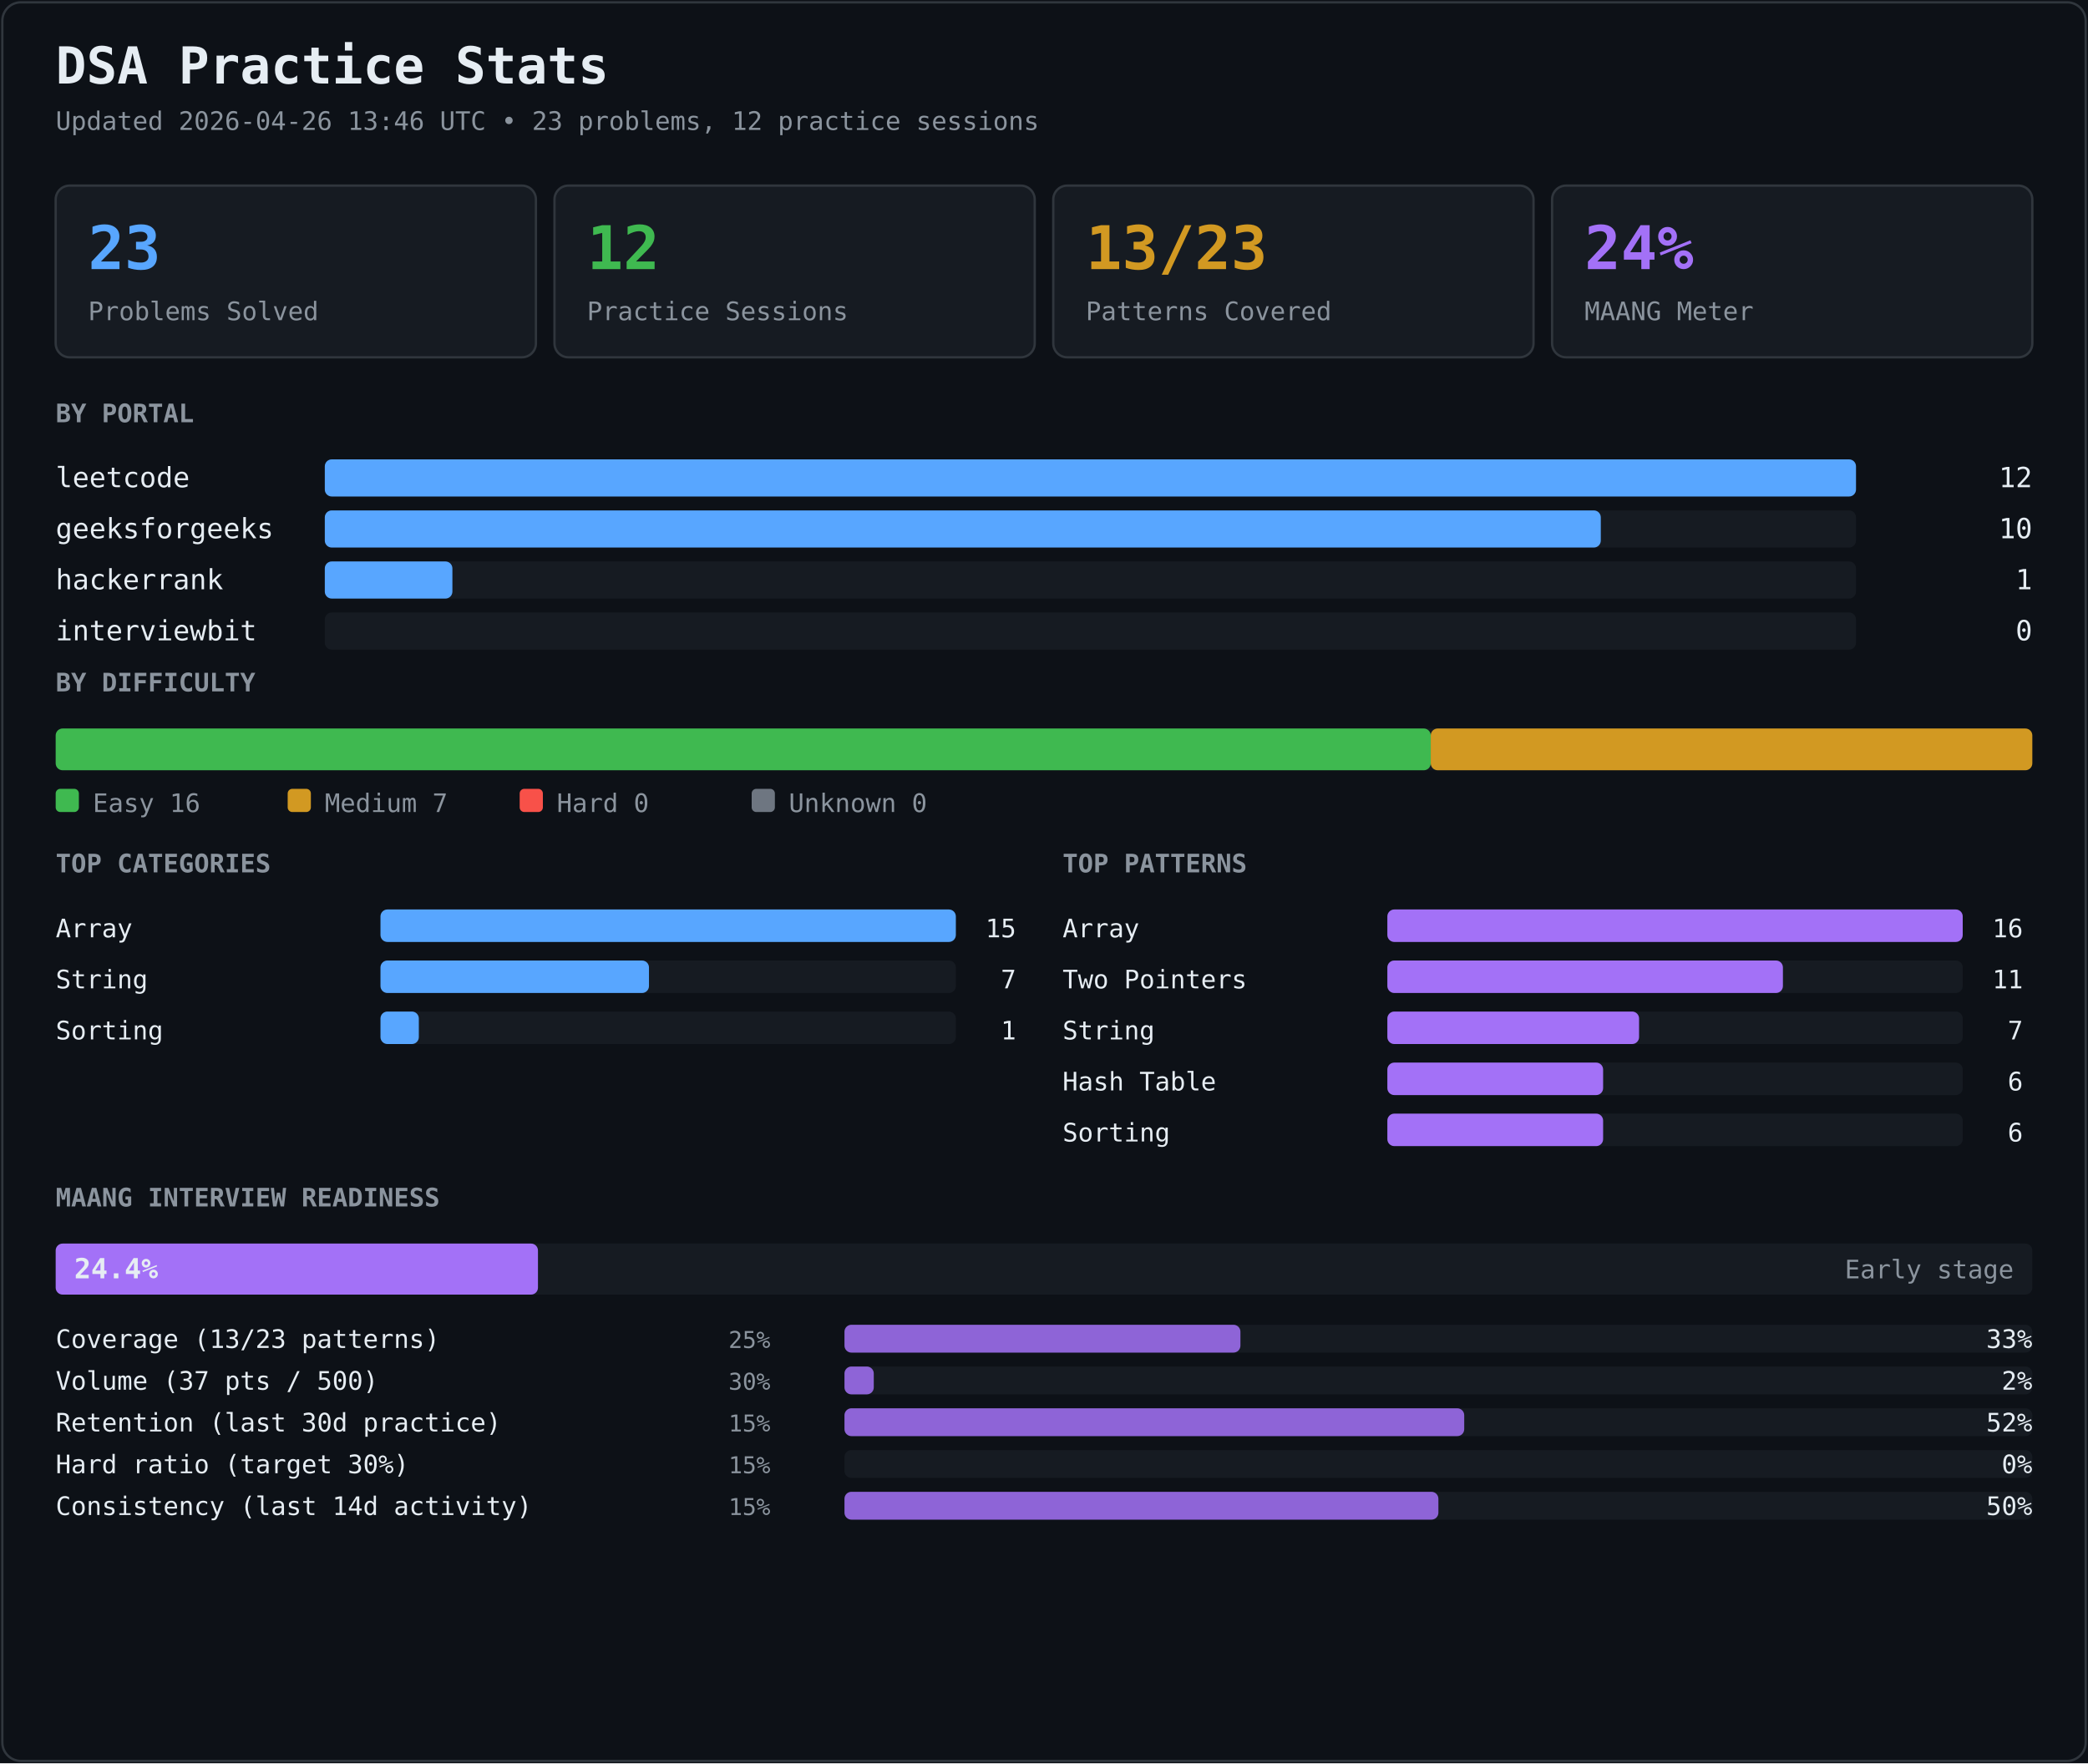
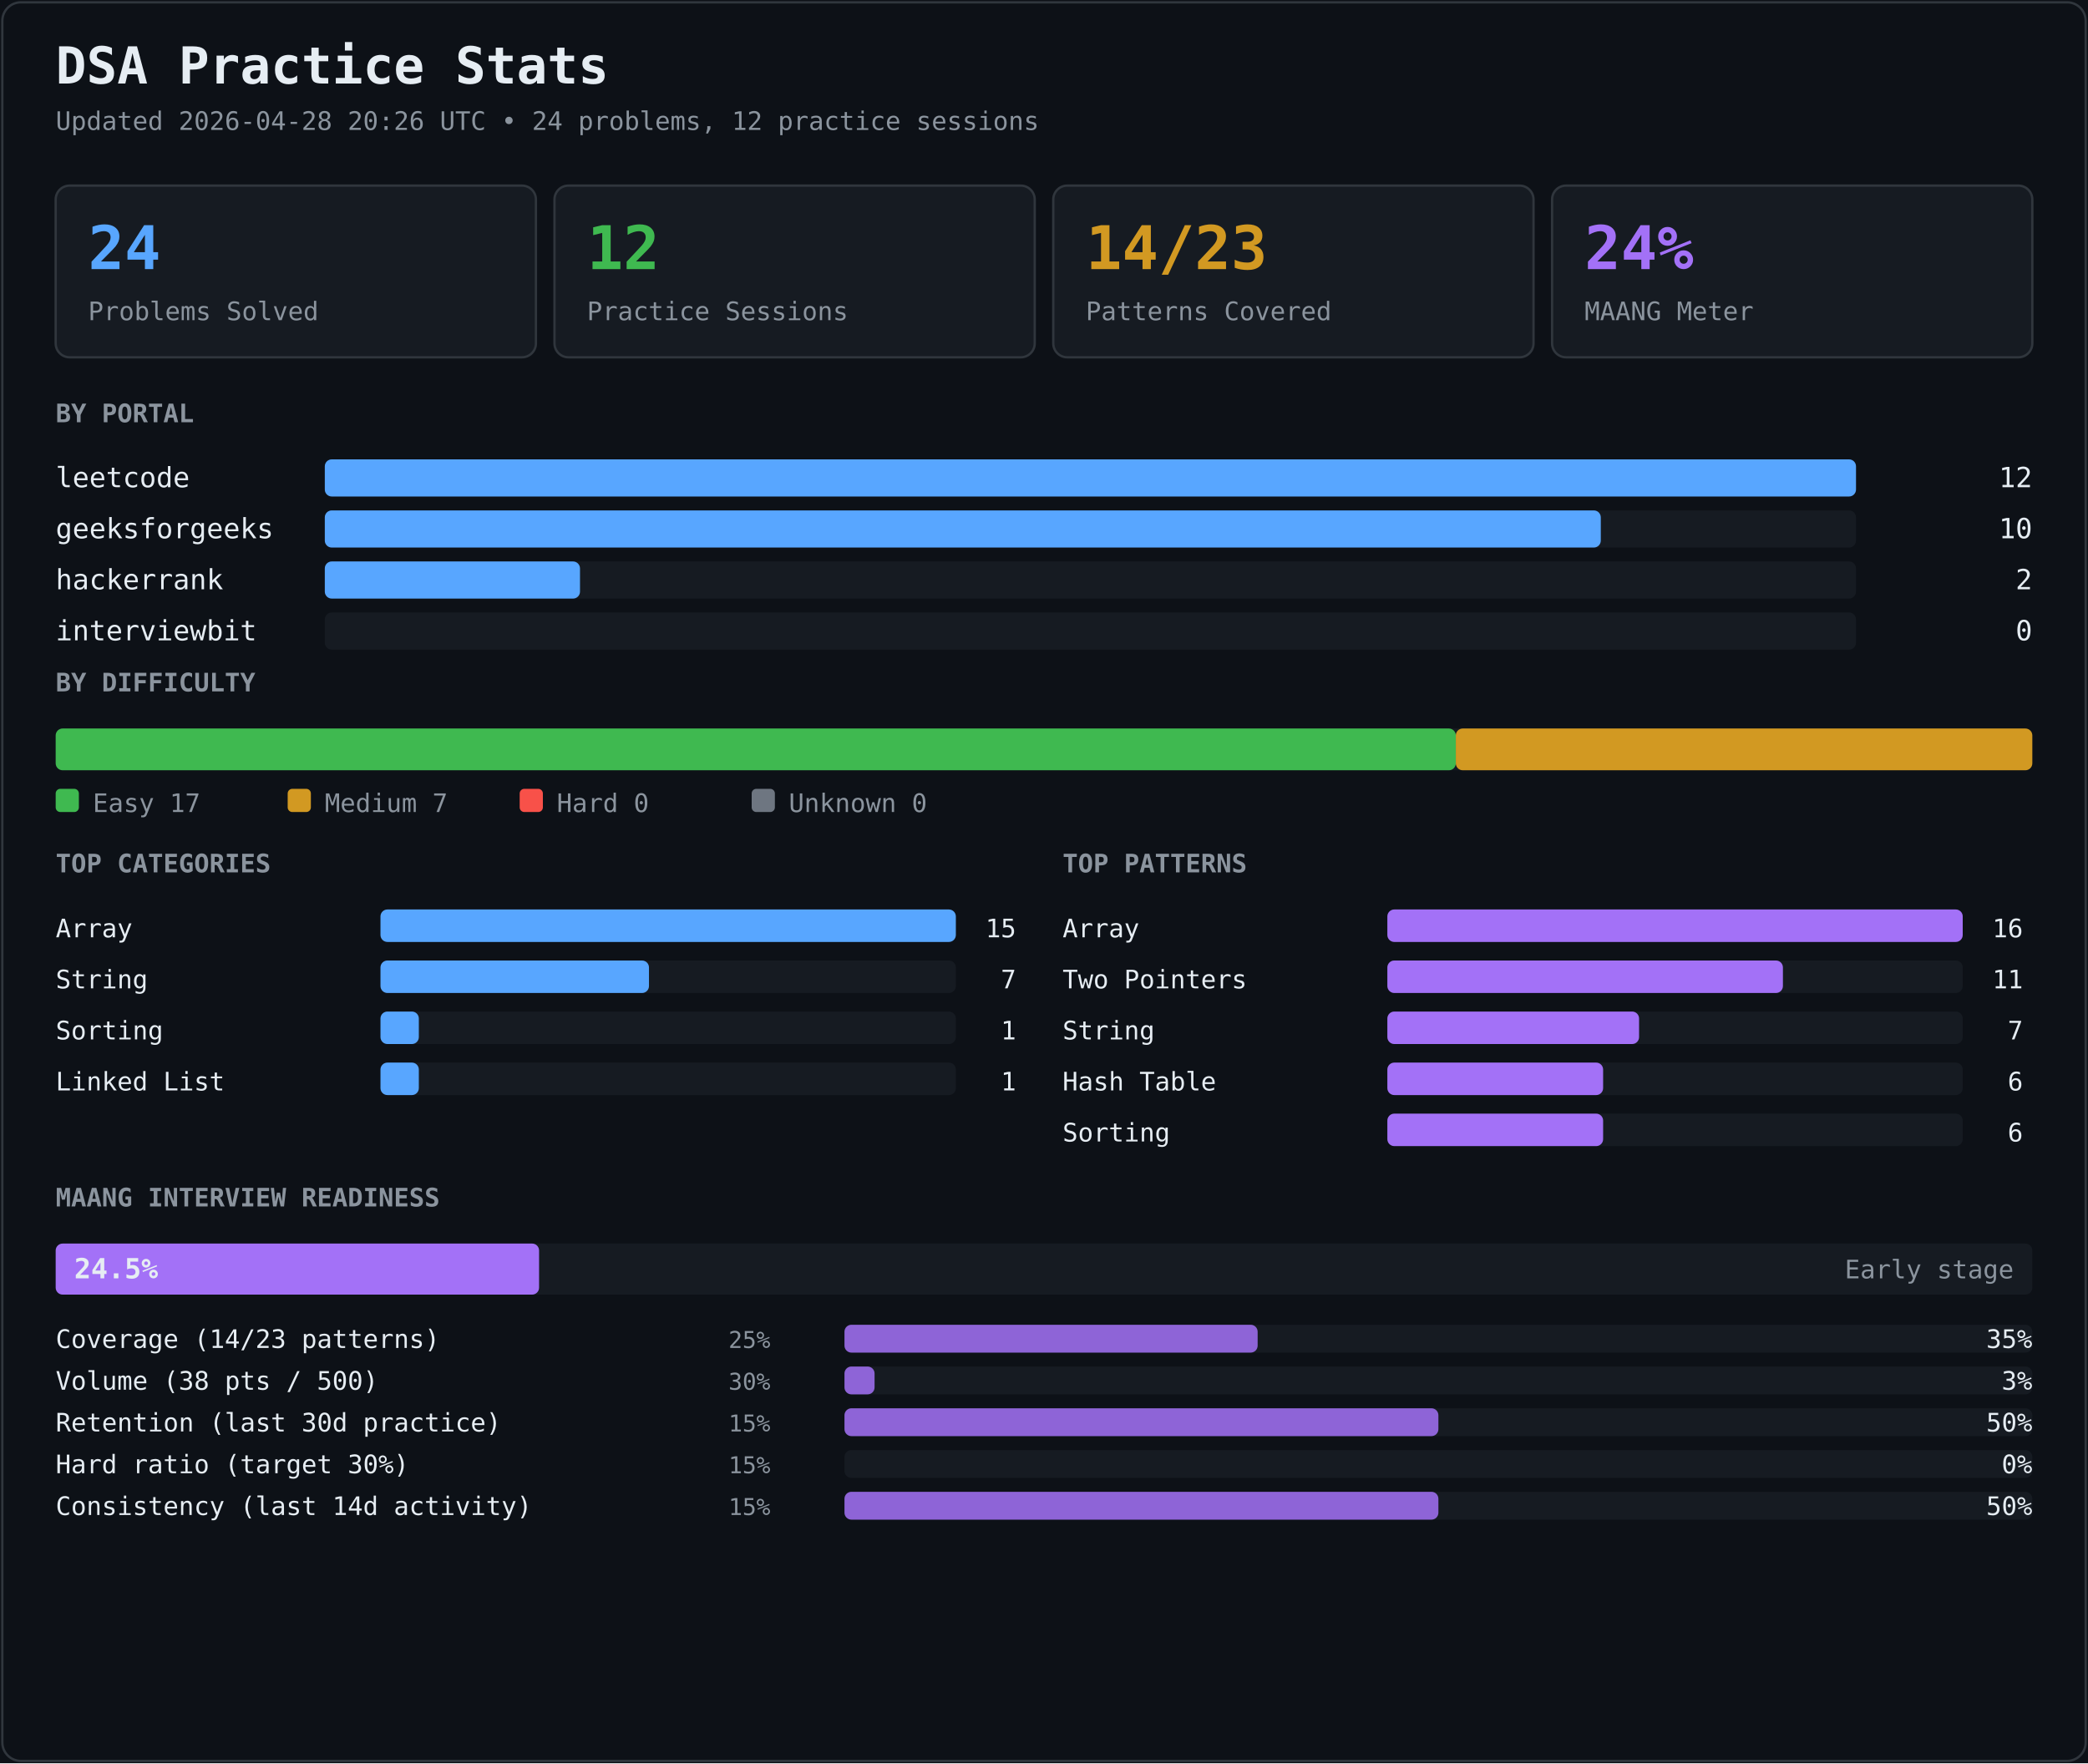
<svg xmlns="http://www.w3.org/2000/svg" width="900" height="760" viewBox="0 0 900 760">
  <rect width="900" height="760" fill="#0d1117" />
  <rect x="1" y="1" width="898" height="758" fill="none" stroke="#30363d" rx="8" />
  <text x="24" y="36" font-family="ui-monospace, SFMono-Regular, Menlo, Consolas, monospace" font-size="22" font-weight="700" fill="#e6edf3" text-anchor="start">DSA Practice Stats</text>
-   <text x="24" y="56" font-family="ui-monospace, SFMono-Regular, Menlo, Consolas, monospace" font-size="11" font-weight="400" fill="#8b949e" text-anchor="start">Updated 2026-04-26 13:46 UTC • 23 problems, 12 practice sessions</text>
+   <text x="24" y="56" font-family="ui-monospace, SFMono-Regular, Menlo, Consolas, monospace" font-size="11" font-weight="400" fill="#8b949e" text-anchor="start">Updated 2026-04-28 20:26 UTC • 24 problems, 12 practice sessions</text>
  <rect x="24" y="80" width="207" height="74" rx="6" fill="#161b22" stroke="#30363d" />
-   <text x="38" y="116" font-family="ui-monospace, SFMono-Regular, Menlo, Consolas, monospace" font-size="26" font-weight="700" fill="#58a6ff" text-anchor="start">23</text>
+   <text x="38" y="116" font-family="ui-monospace, SFMono-Regular, Menlo, Consolas, monospace" font-size="26" font-weight="700" fill="#58a6ff" text-anchor="start">24</text>
  <text x="38" y="138" font-family="ui-monospace, SFMono-Regular, Menlo, Consolas, monospace" font-size="11" font-weight="400" fill="#8b949e" text-anchor="start">Problems Solved</text>
  <rect x="239" y="80" width="207" height="74" rx="6" fill="#161b22" stroke="#30363d" />
  <text x="253" y="116" font-family="ui-monospace, SFMono-Regular, Menlo, Consolas, monospace" font-size="26" font-weight="700" fill="#3fb950" text-anchor="start">12</text>
  <text x="253" y="138" font-family="ui-monospace, SFMono-Regular, Menlo, Consolas, monospace" font-size="11" font-weight="400" fill="#8b949e" text-anchor="start">Practice Sessions</text>
  <rect x="454" y="80" width="207" height="74" rx="6" fill="#161b22" stroke="#30363d" />
-   <text x="468" y="116" font-family="ui-monospace, SFMono-Regular, Menlo, Consolas, monospace" font-size="26" font-weight="700" fill="#d29922" text-anchor="start">13/23</text>
+   <text x="468" y="116" font-family="ui-monospace, SFMono-Regular, Menlo, Consolas, monospace" font-size="26" font-weight="700" fill="#d29922" text-anchor="start">14/23</text>
  <text x="468" y="138" font-family="ui-monospace, SFMono-Regular, Menlo, Consolas, monospace" font-size="11" font-weight="400" fill="#8b949e" text-anchor="start">Patterns Covered</text>
  <rect x="669" y="80" width="207" height="74" rx="6" fill="#161b22" stroke="#30363d" />
  <text x="683" y="116" font-family="ui-monospace, SFMono-Regular, Menlo, Consolas, monospace" font-size="26" font-weight="700" fill="#a371f7" text-anchor="start">24%</text>
  <text x="683" y="138" font-family="ui-monospace, SFMono-Regular, Menlo, Consolas, monospace" font-size="11" font-weight="400" fill="#8b949e" text-anchor="start">MAANG Meter</text>
  <text x="24" y="182" font-family="ui-monospace, SFMono-Regular, Menlo, Consolas, monospace" font-size="11" font-weight="700" fill="#8b949e" text-anchor="start">BY PORTAL</text>
  <text x="24" y="210" font-family="ui-monospace, SFMono-Regular, Menlo, Consolas, monospace" font-size="12" font-weight="400" fill="#e6edf3" text-anchor="start">leetcode</text>
  <rect x="140" y="198" width="660" height="16" rx="3" fill="#161b22" opacity="1" />
  <rect x="140" y="198" width="660" height="16" rx="3" fill="#58a6ff" opacity="1" />
  <text x="876" y="210" font-family="ui-monospace, SFMono-Regular, Menlo, Consolas, monospace" font-size="12" font-weight="400" fill="#e6edf3" text-anchor="end">12</text>
  <text x="24" y="232" font-family="ui-monospace, SFMono-Regular, Menlo, Consolas, monospace" font-size="12" font-weight="400" fill="#e6edf3" text-anchor="start">geeksforgeeks</text>
  <rect x="140" y="220" width="660" height="16" rx="3" fill="#161b22" opacity="1" />
  <rect x="140" y="220" width="550" height="16" rx="3" fill="#58a6ff" opacity="1" />
  <text x="876" y="232" font-family="ui-monospace, SFMono-Regular, Menlo, Consolas, monospace" font-size="12" font-weight="400" fill="#e6edf3" text-anchor="end">10</text>
  <text x="24" y="254" font-family="ui-monospace, SFMono-Regular, Menlo, Consolas, monospace" font-size="12" font-weight="400" fill="#e6edf3" text-anchor="start">hackerrank</text>
  <rect x="140" y="242" width="660" height="16" rx="3" fill="#161b22" opacity="1" />
-   <rect x="140" y="242" width="55" height="16" rx="3" fill="#58a6ff" opacity="1" />
-   <text x="876" y="254" font-family="ui-monospace, SFMono-Regular, Menlo, Consolas, monospace" font-size="12" font-weight="400" fill="#e6edf3" text-anchor="end">1</text>
+   <rect x="140" y="242" width="110" height="16" rx="3" fill="#58a6ff" opacity="1" />
+   <text x="876" y="254" font-family="ui-monospace, SFMono-Regular, Menlo, Consolas, monospace" font-size="12" font-weight="400" fill="#e6edf3" text-anchor="end">2</text>
  <text x="24" y="276" font-family="ui-monospace, SFMono-Regular, Menlo, Consolas, monospace" font-size="12" font-weight="400" fill="#e6edf3" text-anchor="start">interviewbit</text>
  <rect x="140" y="264" width="660" height="16" rx="3" fill="#161b22" opacity="1" />
  <text x="876" y="276" font-family="ui-monospace, SFMono-Regular, Menlo, Consolas, monospace" font-size="12" font-weight="400" fill="#e6edf3" text-anchor="end">0</text>
  <text x="24" y="298" font-family="ui-monospace, SFMono-Regular, Menlo, Consolas, monospace" font-size="11" font-weight="700" fill="#8b949e" text-anchor="start">BY DIFFICULTY</text>
  <rect x="24" y="314" width="852" height="18" rx="3" fill="#161b22" opacity="1" />
-   <rect x="24" y="314" width="592.696" height="18" rx="3" fill="#3fb950" opacity="1" />
-   <rect x="616.696" y="314" width="259.304" height="18" rx="3" fill="#d29922" opacity="1" />
+   <rect x="24" y="314" width="603.5" height="18" rx="3" fill="#3fb950" opacity="1" />
+   <rect x="627.5" y="314" width="248.5" height="18" rx="3" fill="#d29922" opacity="1" />
  <rect x="24" y="340" width="10" height="10" rx="2" fill="#3fb950" />
-   <text x="40" y="350" font-family="ui-monospace, SFMono-Regular, Menlo, Consolas, monospace" font-size="11" font-weight="400" fill="#8b949e" text-anchor="start">Easy 16</text>
+   <text x="40" y="350" font-family="ui-monospace, SFMono-Regular, Menlo, Consolas, monospace" font-size="11" font-weight="400" fill="#8b949e" text-anchor="start">Easy 17</text>
  <rect x="124" y="340" width="10" height="10" rx="2" fill="#d29922" />
  <text x="140" y="350" font-family="ui-monospace, SFMono-Regular, Menlo, Consolas, monospace" font-size="11" font-weight="400" fill="#8b949e" text-anchor="start">Medium 7</text>
  <rect x="224" y="340" width="10" height="10" rx="2" fill="#f85149" />
  <text x="240" y="350" font-family="ui-monospace, SFMono-Regular, Menlo, Consolas, monospace" font-size="11" font-weight="400" fill="#8b949e" text-anchor="start">Hard 0</text>
  <rect x="324" y="340" width="10" height="10" rx="2" fill="#6e7681" />
  <text x="340" y="350" font-family="ui-monospace, SFMono-Regular, Menlo, Consolas, monospace" font-size="11" font-weight="400" fill="#8b949e" text-anchor="start">Unknown 0</text>
  <text x="24" y="376" font-family="ui-monospace, SFMono-Regular, Menlo, Consolas, monospace" font-size="11" font-weight="700" fill="#8b949e" text-anchor="start">TOP CATEGORIES</text>
  <text x="458" y="376" font-family="ui-monospace, SFMono-Regular, Menlo, Consolas, monospace" font-size="11" font-weight="700" fill="#8b949e" text-anchor="start">TOP PATTERNS</text>
  <text x="24" y="404" font-family="ui-monospace, SFMono-Regular, Menlo, Consolas, monospace" font-size="11" font-weight="400" fill="#e6edf3" text-anchor="start">Array</text>
  <rect x="164" y="392" width="248" height="14" rx="3" fill="#161b22" opacity="1" />
  <rect x="164" y="392" width="248" height="14" rx="3" fill="#58a6ff" opacity="1" />
  <text x="438" y="404" font-family="ui-monospace, SFMono-Regular, Menlo, Consolas, monospace" font-size="11" font-weight="400" fill="#e6edf3" text-anchor="end">15</text>
  <text x="458" y="404" font-family="ui-monospace, SFMono-Regular, Menlo, Consolas, monospace" font-size="11" font-weight="400" fill="#e6edf3" text-anchor="start">Array</text>
  <rect x="598" y="392" width="248" height="14" rx="3" fill="#161b22" opacity="1" />
  <rect x="598" y="392" width="248" height="14" rx="3" fill="#a371f7" opacity="1" />
  <text x="872" y="404" font-family="ui-monospace, SFMono-Regular, Menlo, Consolas, monospace" font-size="11" font-weight="400" fill="#e6edf3" text-anchor="end">16</text>
  <text x="24" y="426" font-family="ui-monospace, SFMono-Regular, Menlo, Consolas, monospace" font-size="11" font-weight="400" fill="#e6edf3" text-anchor="start">String</text>
  <rect x="164" y="414" width="248" height="14" rx="3" fill="#161b22" opacity="1" />
  <rect x="164" y="414" width="115.733" height="14" rx="3" fill="#58a6ff" opacity="1" />
  <text x="438" y="426" font-family="ui-monospace, SFMono-Regular, Menlo, Consolas, monospace" font-size="11" font-weight="400" fill="#e6edf3" text-anchor="end">7</text>
  <text x="458" y="426" font-family="ui-monospace, SFMono-Regular, Menlo, Consolas, monospace" font-size="11" font-weight="400" fill="#e6edf3" text-anchor="start">Two Pointers</text>
  <rect x="598" y="414" width="248" height="14" rx="3" fill="#161b22" opacity="1" />
  <rect x="598" y="414" width="170.5" height="14" rx="3" fill="#a371f7" opacity="1" />
  <text x="872" y="426" font-family="ui-monospace, SFMono-Regular, Menlo, Consolas, monospace" font-size="11" font-weight="400" fill="#e6edf3" text-anchor="end">11</text>
  <text x="24" y="448" font-family="ui-monospace, SFMono-Regular, Menlo, Consolas, monospace" font-size="11" font-weight="400" fill="#e6edf3" text-anchor="start">Sorting</text>
  <rect x="164" y="436" width="248" height="14" rx="3" fill="#161b22" opacity="1" />
  <rect x="164" y="436" width="16.533" height="14" rx="3" fill="#58a6ff" opacity="1" />
  <text x="438" y="448" font-family="ui-monospace, SFMono-Regular, Menlo, Consolas, monospace" font-size="11" font-weight="400" fill="#e6edf3" text-anchor="end">1</text>
  <text x="458" y="448" font-family="ui-monospace, SFMono-Regular, Menlo, Consolas, monospace" font-size="11" font-weight="400" fill="#e6edf3" text-anchor="start">String</text>
  <rect x="598" y="436" width="248" height="14" rx="3" fill="#161b22" opacity="1" />
  <rect x="598" y="436" width="108.5" height="14" rx="3" fill="#a371f7" opacity="1" />
  <text x="872" y="448" font-family="ui-monospace, SFMono-Regular, Menlo, Consolas, monospace" font-size="11" font-weight="400" fill="#e6edf3" text-anchor="end">7</text>
+   <text x="24" y="470" font-family="ui-monospace, SFMono-Regular, Menlo, Consolas, monospace" font-size="11" font-weight="400" fill="#e6edf3" text-anchor="start">Linked List</text>
+   <rect x="164" y="458" width="248" height="14" rx="3" fill="#161b22" opacity="1" />
+   <rect x="164" y="458" width="16.533" height="14" rx="3" fill="#58a6ff" opacity="1" />
+   <text x="438" y="470" font-family="ui-monospace, SFMono-Regular, Menlo, Consolas, monospace" font-size="11" font-weight="400" fill="#e6edf3" text-anchor="end">1</text>
  <text x="458" y="470" font-family="ui-monospace, SFMono-Regular, Menlo, Consolas, monospace" font-size="11" font-weight="400" fill="#e6edf3" text-anchor="start">Hash Table</text>
  <rect x="598" y="458" width="248" height="14" rx="3" fill="#161b22" opacity="1" />
  <rect x="598" y="458" width="93" height="14" rx="3" fill="#a371f7" opacity="1" />
  <text x="872" y="470" font-family="ui-monospace, SFMono-Regular, Menlo, Consolas, monospace" font-size="11" font-weight="400" fill="#e6edf3" text-anchor="end">6</text>
  <text x="458" y="492" font-family="ui-monospace, SFMono-Regular, Menlo, Consolas, monospace" font-size="11" font-weight="400" fill="#e6edf3" text-anchor="start">Sorting</text>
  <rect x="598" y="480" width="248" height="14" rx="3" fill="#161b22" opacity="1" />
  <rect x="598" y="480" width="93" height="14" rx="3" fill="#a371f7" opacity="1" />
  <text x="872" y="492" font-family="ui-monospace, SFMono-Regular, Menlo, Consolas, monospace" font-size="11" font-weight="400" fill="#e6edf3" text-anchor="end">6</text>
  <text x="24" y="520" font-family="ui-monospace, SFMono-Regular, Menlo, Consolas, monospace" font-size="11" font-weight="700" fill="#8b949e" text-anchor="start">MAANG INTERVIEW READINESS</text>
  <rect x="24" y="536" width="852" height="22" rx="3" fill="#161b22" opacity="1" />
-   <rect x="24" y="536" width="207.883" height="22" rx="3" fill="#a371f7" opacity="1" />
-   <text x="32" y="551" font-family="ui-monospace, SFMono-Regular, Menlo, Consolas, monospace" font-size="12" font-weight="700" fill="#e6edf3" text-anchor="start">24.4%</text>
+   <rect x="24" y="536" width="208.362" height="22" rx="3" fill="#a371f7" opacity="1" />
+   <text x="32" y="551" font-family="ui-monospace, SFMono-Regular, Menlo, Consolas, monospace" font-size="12" font-weight="700" fill="#e6edf3" text-anchor="start">24.5%</text>
  <text x="868" y="551" font-family="ui-monospace, SFMono-Regular, Menlo, Consolas, monospace" font-size="11" font-weight="400" fill="#8b949e" text-anchor="end">Early stage</text>
-   <text x="24" y="581" font-family="ui-monospace, SFMono-Regular, Menlo, Consolas, monospace" font-size="11" font-weight="400" fill="#e6edf3" text-anchor="start">Coverage (13/23 patterns)</text>
+   <text x="24" y="581" font-family="ui-monospace, SFMono-Regular, Menlo, Consolas, monospace" font-size="11" font-weight="400" fill="#e6edf3" text-anchor="start">Coverage (14/23 patterns)</text>
  <text x="314" y="581" font-family="ui-monospace, SFMono-Regular, Menlo, Consolas, monospace" font-size="10" font-weight="400" fill="#8b949e" text-anchor="start">25%</text>
  <rect x="364" y="571" width="512" height="12" rx="3" fill="#161b22" opacity="1" />
-   <rect x="364" y="571" width="170.667" height="12" rx="3" fill="#a371f7" opacity="0.85" />
-   <text x="876" y="581" font-family="ui-monospace, SFMono-Regular, Menlo, Consolas, monospace" font-size="11" font-weight="400" fill="#e6edf3" text-anchor="end">33%</text>
-   <text x="24" y="599" font-family="ui-monospace, SFMono-Regular, Menlo, Consolas, monospace" font-size="11" font-weight="400" fill="#e6edf3" text-anchor="start">Volume (37 pts / 500)</text>
+   <rect x="364" y="571" width="178.087" height="12" rx="3" fill="#a371f7" opacity="0.85" />
+   <text x="876" y="581" font-family="ui-monospace, SFMono-Regular, Menlo, Consolas, monospace" font-size="11" font-weight="400" fill="#e6edf3" text-anchor="end">35%</text>
+   <text x="24" y="599" font-family="ui-monospace, SFMono-Regular, Menlo, Consolas, monospace" font-size="11" font-weight="400" fill="#e6edf3" text-anchor="start">Volume (38 pts / 500)</text>
  <text x="314" y="599" font-family="ui-monospace, SFMono-Regular, Menlo, Consolas, monospace" font-size="10" font-weight="400" fill="#8b949e" text-anchor="start">30%</text>
  <rect x="364" y="589" width="512" height="12" rx="3" fill="#161b22" opacity="1" />
-   <rect x="364" y="589" width="12.629" height="12" rx="3" fill="#a371f7" opacity="0.85" />
-   <text x="876" y="599" font-family="ui-monospace, SFMono-Regular, Menlo, Consolas, monospace" font-size="11" font-weight="400" fill="#e6edf3" text-anchor="end">2%</text>
+   <rect x="364" y="589" width="12.971" height="12" rx="3" fill="#a371f7" opacity="0.85" />
+   <text x="876" y="599" font-family="ui-monospace, SFMono-Regular, Menlo, Consolas, monospace" font-size="11" font-weight="400" fill="#e6edf3" text-anchor="end">3%</text>
  <text x="24" y="617" font-family="ui-monospace, SFMono-Regular, Menlo, Consolas, monospace" font-size="11" font-weight="400" fill="#e6edf3" text-anchor="start">Retention (last 30d practice)</text>
  <text x="314" y="617" font-family="ui-monospace, SFMono-Regular, Menlo, Consolas, monospace" font-size="10" font-weight="400" fill="#8b949e" text-anchor="start">15%</text>
  <rect x="364" y="607" width="512" height="12" rx="3" fill="#161b22" opacity="1" />
-   <rect x="364" y="607" width="267.13" height="12" rx="3" fill="#a371f7" opacity="0.85" />
-   <text x="876" y="617" font-family="ui-monospace, SFMono-Regular, Menlo, Consolas, monospace" font-size="11" font-weight="400" fill="#e6edf3" text-anchor="end">52%</text>
+   <rect x="364" y="607" width="256" height="12" rx="3" fill="#a371f7" opacity="0.85" />
+   <text x="876" y="617" font-family="ui-monospace, SFMono-Regular, Menlo, Consolas, monospace" font-size="11" font-weight="400" fill="#e6edf3" text-anchor="end">50%</text>
  <text x="24" y="635" font-family="ui-monospace, SFMono-Regular, Menlo, Consolas, monospace" font-size="11" font-weight="400" fill="#e6edf3" text-anchor="start">Hard ratio (target 30%)</text>
  <text x="314" y="635" font-family="ui-monospace, SFMono-Regular, Menlo, Consolas, monospace" font-size="10" font-weight="400" fill="#8b949e" text-anchor="start">15%</text>
  <rect x="364" y="625" width="512" height="12" rx="3" fill="#161b22" opacity="1" />
  <rect x="364" y="625" width="0" height="12" rx="3" fill="#a371f7" opacity="0.85" />
  <text x="876" y="635" font-family="ui-monospace, SFMono-Regular, Menlo, Consolas, monospace" font-size="11" font-weight="400" fill="#e6edf3" text-anchor="end">0%</text>
  <text x="24" y="653" font-family="ui-monospace, SFMono-Regular, Menlo, Consolas, monospace" font-size="11" font-weight="400" fill="#e6edf3" text-anchor="start">Consistency (last 14d activity)</text>
  <text x="314" y="653" font-family="ui-monospace, SFMono-Regular, Menlo, Consolas, monospace" font-size="10" font-weight="400" fill="#8b949e" text-anchor="start">15%</text>
  <rect x="364" y="643" width="512" height="12" rx="3" fill="#161b22" opacity="1" />
  <rect x="364" y="643" width="256" height="12" rx="3" fill="#a371f7" opacity="0.85" />
  <text x="876" y="653" font-family="ui-monospace, SFMono-Regular, Menlo, Consolas, monospace" font-size="11" font-weight="400" fill="#e6edf3" text-anchor="end">50%</text>
</svg>
